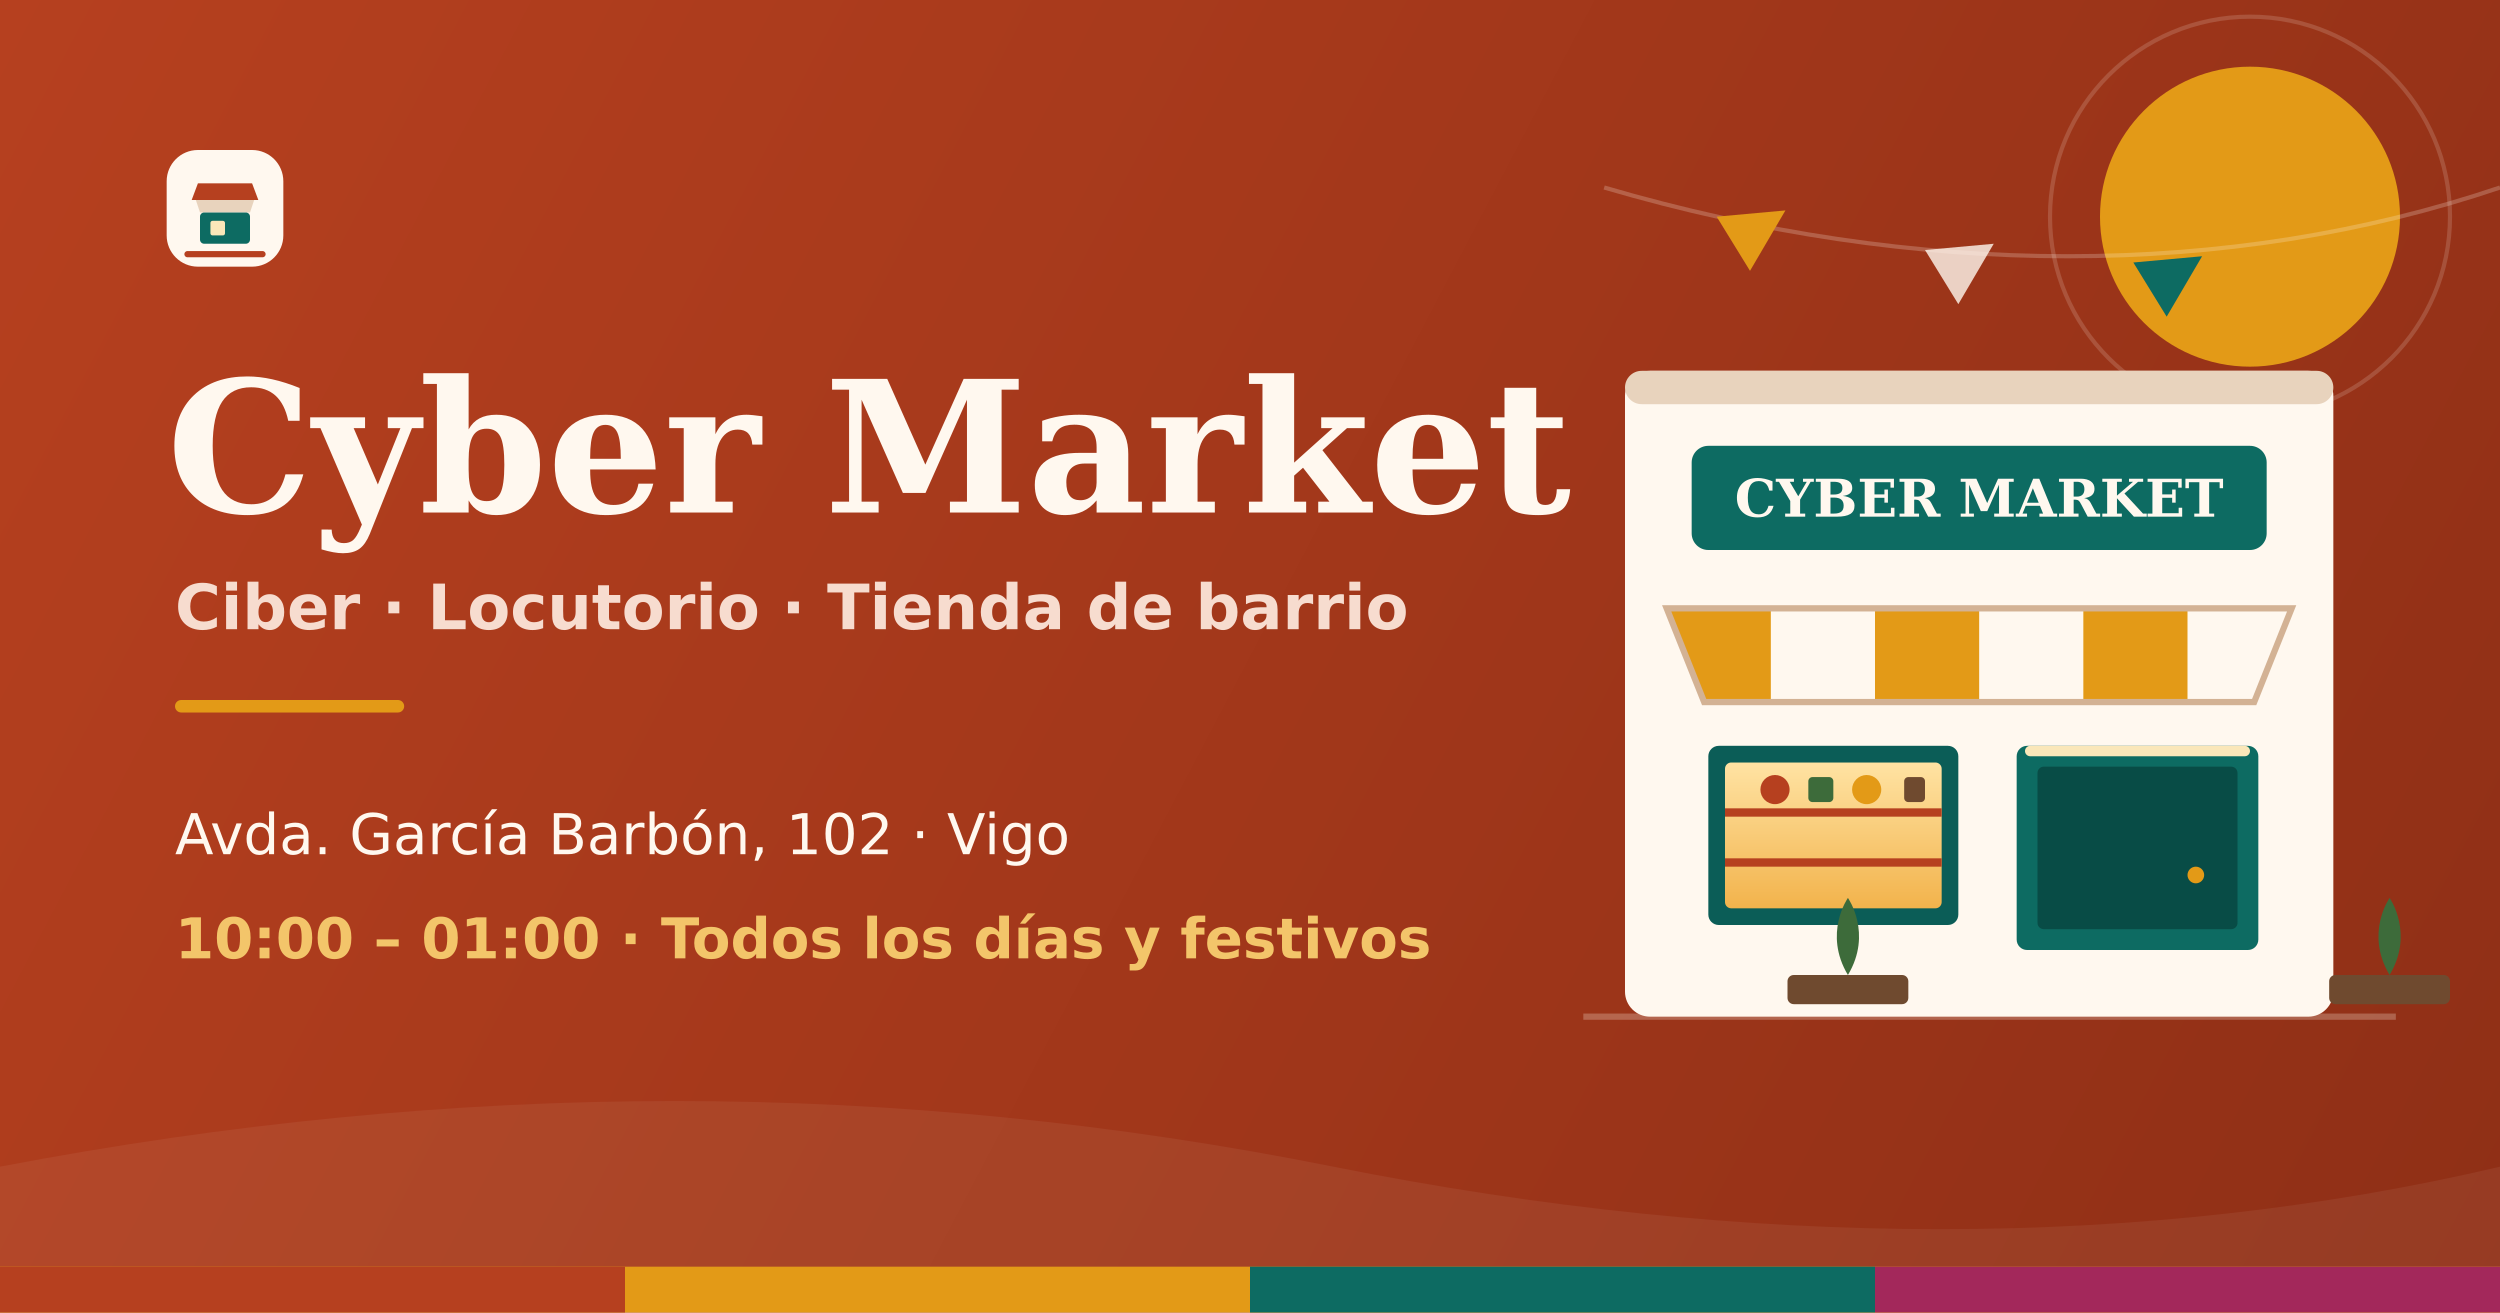
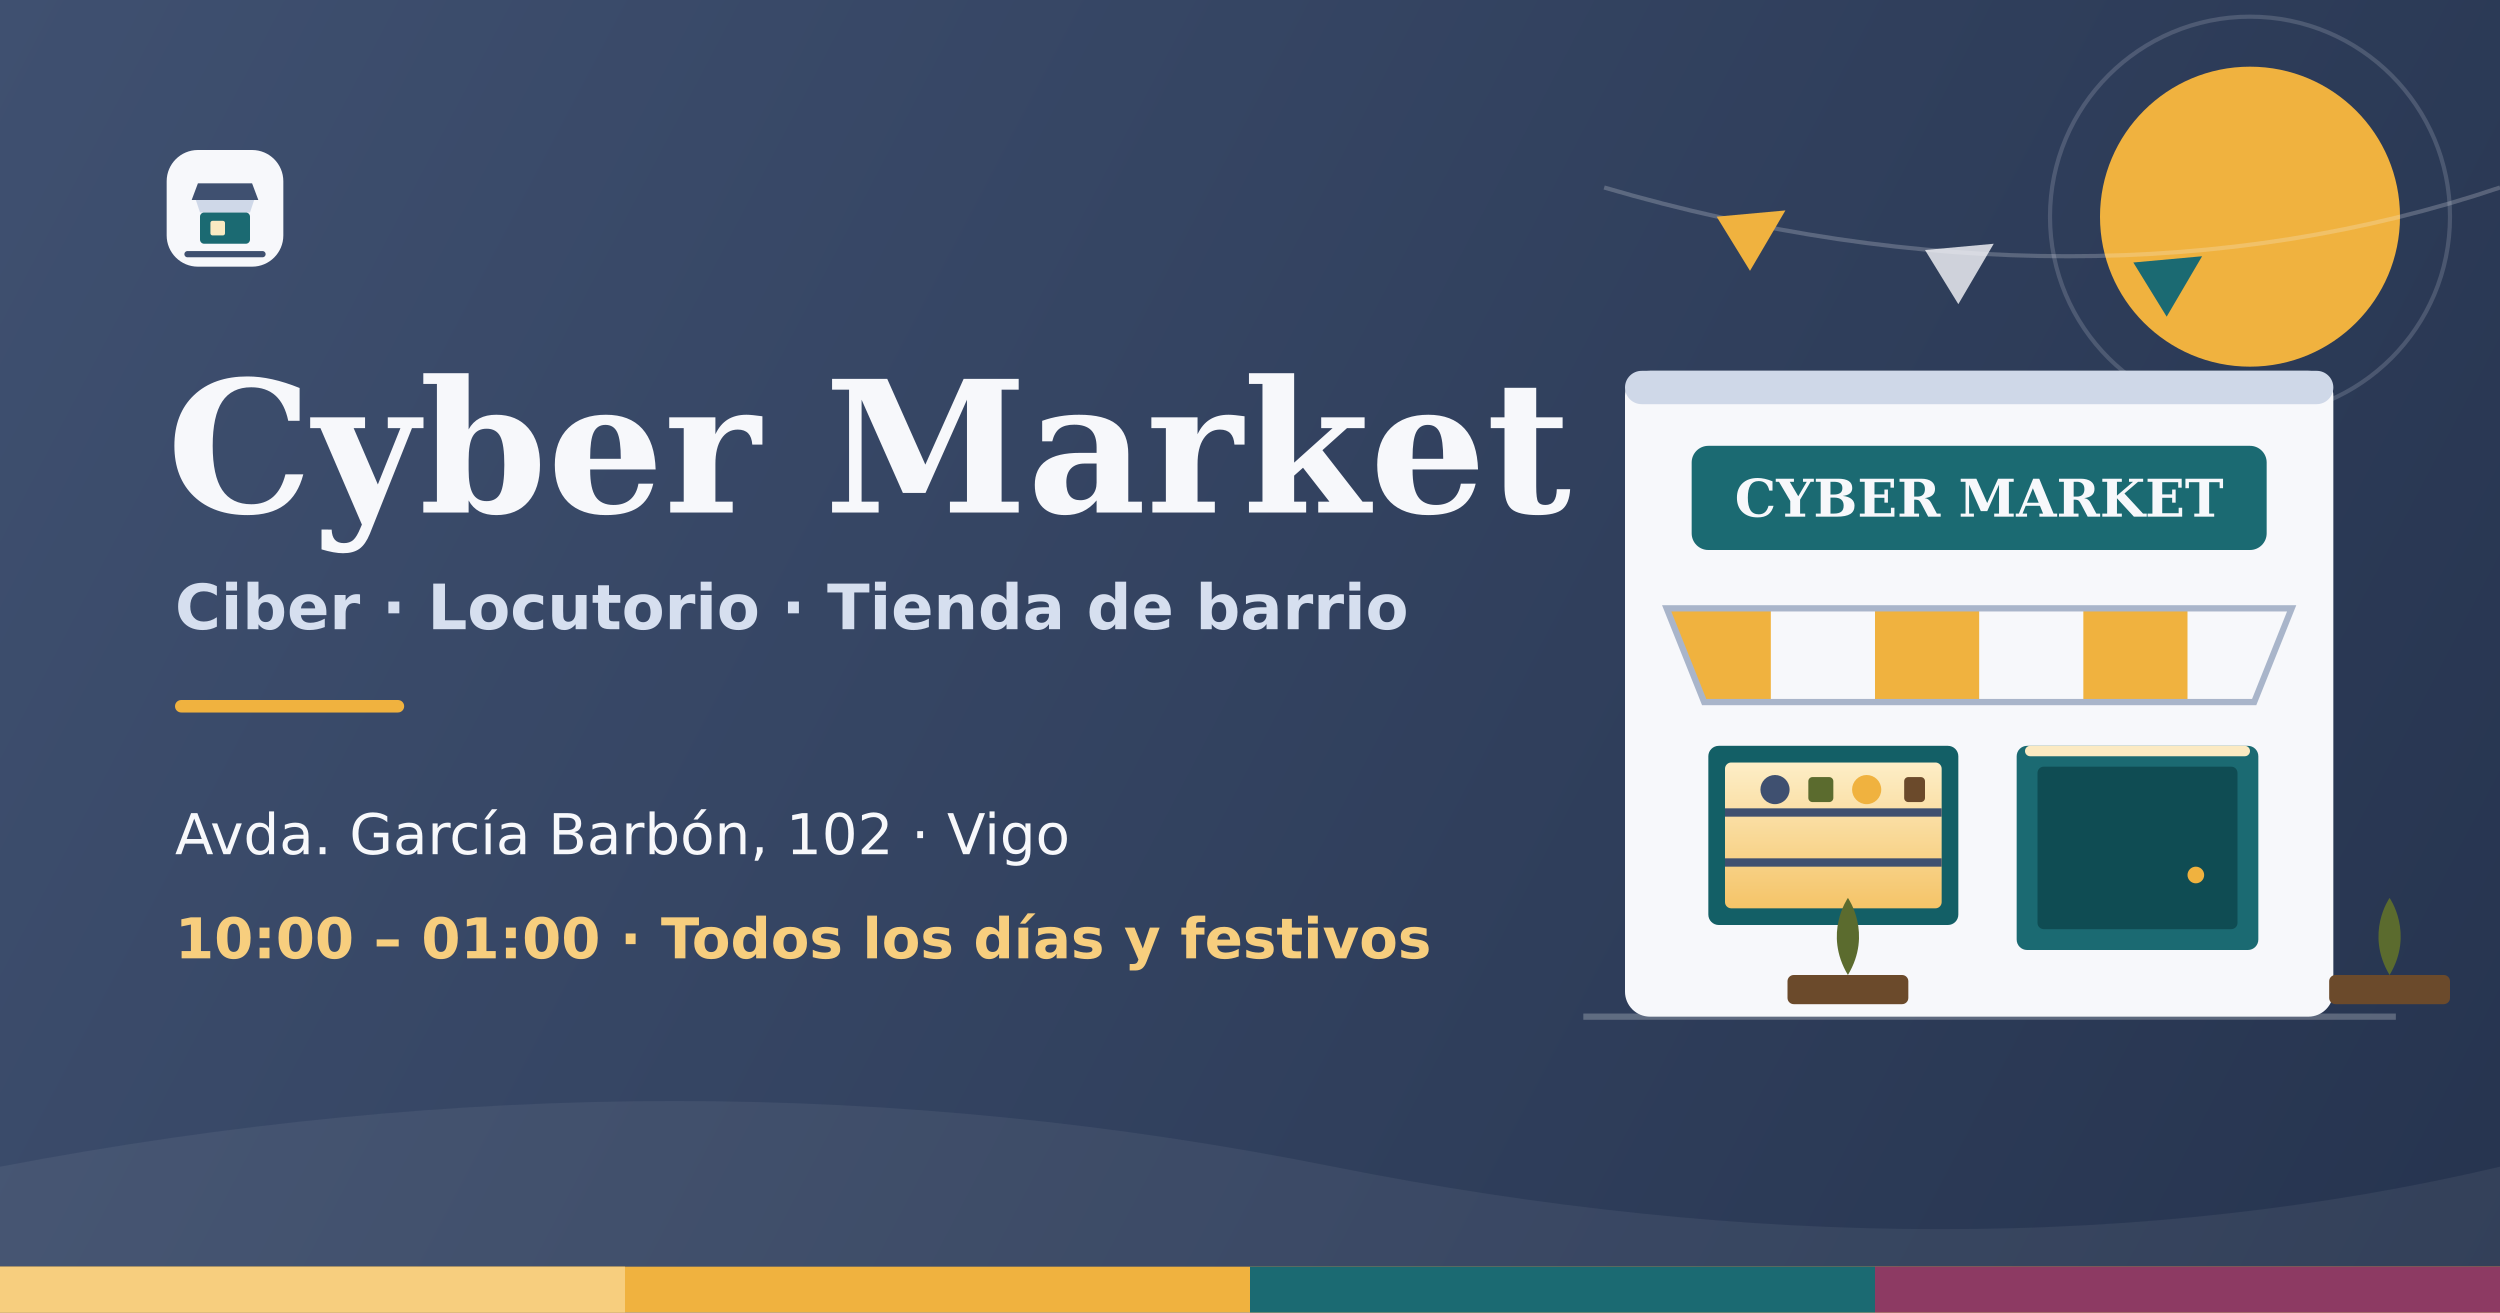
<svg xmlns="http://www.w3.org/2000/svg" width="1200" height="630" viewBox="0 0 1200 630" fill="none">
  <defs>
    <linearGradient id="og-bg" x1="0" y1="0" x2="1200" y2="630" gradientUnits="userSpaceOnUse">
-       <stop stop-color="#B6401F" />
-       <stop offset="1" stop-color="#8F2F16" />
+       <stop stop-color="#3F5070" />
+       <stop offset="1" stop-color="#26344F" />
    </linearGradient>
    <linearGradient id="og-window" x1="0" y1="0" x2="0" y2="1">
-       <stop stop-color="#FFE3A3" />
-       <stop offset="1" stop-color="#F2B34C" />
+       <stop stop-color="#FDEEC7" />
+       <stop offset="1" stop-color="#F5C468" />
    </linearGradient>
    <clipPath id="og-awning">
      <path d="M800 292h300l-18 45H818l-18-45Z" />
    </clipPath>
  </defs>
  <rect width="1200" height="630" fill="url(#og-bg)" />
-   <circle cx="1080" cy="104" r="72" fill="#E39A17" />
-   <circle cx="1080" cy="104" r="96" stroke="#FFF8EF" stroke-opacity=".16" stroke-width="2" />
-   <path d="M0 560c220-42 430-42 640 0 200 40 390 40 560 0v70H0v-70Z" fill="#FFF8EF" opacity=".06" />
-   <path d="M770 90c150 44 300 44 430 0" stroke="#FFF8EF" stroke-opacity=".22" stroke-width="2" />
-   <path d="m824 104 16 26 17-29-33 3Z" fill="#E39A17" />
-   <path d="m924 120 16 26 17-29-33 3Z" fill="#FFF8EF" opacity=".8" />
-   <path d="m1024 126 16 26 17-29-33 3Z" fill="#0D6B62" />
-   <rect x="80" y="72" width="56" height="56" rx="15" fill="#FFF8EF" />
-   <path d="M92 96h32l-3-8H95l-3 8Z" fill="#B6401F" />
-   <path d="M94 96h28l-2 6H96l-2-6Z" fill="#E8D3BD" />
-   <rect x="96" y="102" width="24" height="15" rx="2" fill="#0D6B62" />
-   <rect x="101" y="106" width="7" height="7" rx="1" fill="#FAE7B9" />
-   <path d="M90 122h36" stroke="#B6401F" stroke-width="3" stroke-linecap="round" />
-   <text x="80" y="246" font-family="Georgia, 'DejaVu Serif', serif" font-size="88" font-weight="700" fill="#FFF8EF">Cyber Market</text>
-   <text x="84" y="302" font-family="'DejaVu Sans', Arial, Helvetica, sans-serif" font-size="30" font-weight="600" fill="#F7DCCF">Ciber · Locutorio · Tienda de barrio</text>
-   <rect x="84" y="336" width="110" height="6" rx="3" fill="#E39A17" />
-   <text x="84" y="410" font-family="'DejaVu Sans', Arial, Helvetica, sans-serif" font-size="27" fill="#FFF8EF">Avda. García Barbón, 102 · Vigo</text>
-   <text x="84" y="460" font-family="'DejaVu Sans', Arial, Helvetica, sans-serif" font-size="27" font-weight="700" fill="#F3C56A">10:00 – 01:00 · Todos los días y festivos</text>
-   <rect x="780" y="178" width="340" height="310" rx="12" fill="#FFF8EF" />
-   <rect x="780" y="178" width="340" height="16" rx="8" fill="#E8D3BD" />
-   <rect x="812" y="214" width="276" height="50" rx="8" fill="#0D6B62" />
-   <text x="950" y="248" text-anchor="middle" font-family="Georgia, 'DejaVu Serif', serif" font-size="25" font-weight="700" fill="#FFF8EF">CYBER MARKET</text>
-   <path d="M800 292h300l-18 45H818l-18-45Z" fill="#FFF8EF" />
+   <circle cx="1080" cy="104" r="72" fill="#F0B23F" />
+   <circle cx="1080" cy="104" r="96" stroke="#F7F8FB" stroke-opacity=".16" stroke-width="2" />
+   <path d="M0 560c220-42 430-42 640 0 200 40 390 40 560 0v70H0v-70Z" fill="#F7F8FB" opacity=".06" />
+   <path d="M770 90c150 44 300 44 430 0" stroke="#F7F8FB" stroke-opacity=".22" stroke-width="2" />
+   <path d="m824 104 16 26 17-29-33 3Z" fill="#F0B23F" />
+   <path d="m924 120 16 26 17-29-33 3Z" fill="#F7F8FB" opacity=".8" />
+   <path d="m1024 126 16 26 17-29-33 3Z" fill="#1B6A72" />
+   <rect x="80" y="72" width="56" height="56" rx="15" fill="#F7F8FB" />
+   <path d="M92 96h32l-3-8H95l-3 8Z" fill="#3F5070" />
+   <path d="M94 96h28l-2 6H96l-2-6Z" fill="#CFD8E8" />
+   <rect x="96" y="102" width="24" height="15" rx="2" fill="#1B6A72" />
+   <rect x="101" y="106" width="7" height="7" rx="1" fill="#FBEAC2" />
+   <path d="M90 122h36" stroke="#3F5070" stroke-width="3" stroke-linecap="round" />
+   <text x="80" y="246" font-family="Georgia, 'DejaVu Serif', serif" font-size="88" font-weight="700" fill="#F7F8FB">Cyber Market</text>
+   <text x="84" y="302" font-family="'DejaVu Sans', Arial, Helvetica, sans-serif" font-size="30" font-weight="600" fill="#D6DFEF">Ciber · Locutorio · Tienda de barrio</text>
+   <rect x="84" y="336" width="110" height="6" rx="3" fill="#F0B23F" />
+   <text x="84" y="410" font-family="'DejaVu Sans', Arial, Helvetica, sans-serif" font-size="27" fill="#F7F8FB">Avda. García Barbón, 102 · Vigo</text>
+   <text x="84" y="460" font-family="'DejaVu Sans', Arial, Helvetica, sans-serif" font-size="27" font-weight="700" fill="#F7CE7E">10:00 – 01:00 · Todos los días y festivos</text>
+   <rect x="780" y="178" width="340" height="310" rx="12" fill="#F7F8FB" />
+   <rect x="780" y="178" width="340" height="16" rx="8" fill="#CFD8E8" />
+   <rect x="812" y="214" width="276" height="50" rx="8" fill="#1B6A72" />
+   <text x="950" y="248" text-anchor="middle" font-family="Georgia, 'DejaVu Serif', serif" font-size="25" font-weight="700" fill="#F7F8FB">CYBER MARKET</text>
+   <path d="M800 292h300l-18 45H818l-18-45Z" fill="#F7F8FB" />
  <g clip-path="url(#og-awning)">
-     <rect x="800" y="292" width="50" height="45" fill="#E39A17" />
-     <rect x="900" y="292" width="50" height="45" fill="#E39A17" />
-     <rect x="1000" y="292" width="50" height="45" fill="#E39A17" />
-     <rect x="1100" y="292" width="50" height="45" fill="#E39A17" />
+     <rect x="800" y="292" width="50" height="45" fill="#F0B23F" />
+     <rect x="900" y="292" width="50" height="45" fill="#F0B23F" />
+     <rect x="1000" y="292" width="50" height="45" fill="#F0B23F" />
+     <rect x="1100" y="292" width="50" height="45" fill="#F0B23F" />
  </g>
-   <path d="M800 292h300l-18 45H818l-18-45Z" stroke="#D3B294" stroke-width="3" />
-   <rect x="820" y="358" width="120" height="86" rx="5" fill="#0B5D57" />
+   <path d="M800 292h300l-18 45H818l-18-45Z" stroke="#A9B5CA" stroke-width="3" />
+   <rect x="820" y="358" width="120" height="86" rx="5" fill="#135F66" />
  <rect x="828" y="366" width="104" height="70" rx="3" fill="url(#og-window)" />
-   <path d="M828 390h104M828 414h104" stroke="#B6401F" stroke-width="4" />
-   <circle cx="852" cy="379" r="7" fill="#B6401F" />
-   <rect x="868" y="373" width="12" height="12" rx="2" fill="#3D6B3A" />
-   <circle cx="896" cy="379" r="7" fill="#E39A17" />
-   <rect x="914" y="373" width="10" height="12" rx="2" fill="#6F4A2F" />
-   <rect x="968" y="358" width="116" height="98" rx="5" fill="#0D6B62" />
-   <rect x="978" y="368" width="96" height="78" rx="3" fill="#084C46" />
-   <circle cx="1054" cy="420" r="4" fill="#E39A17" />
-   <rect x="972" y="358" width="108" height="5" rx="2.5" fill="#FAE7B9" />
-   <rect x="858" y="468" width="58" height="14" rx="3" fill="#6F4A2F" />
-   <path d="M887 468c-12-20 0-37 0-37s12 17 0 37Z" fill="#3D6B3A" />
-   <rect x="1118" y="468" width="58" height="14" rx="3" fill="#6F4A2F" />
-   <path d="M1147 468c-12-20 0-37 0-37s12 17 0 37Z" fill="#3D6B3A" />
-   <path d="M760 488h390" stroke="#FFF8EF" stroke-opacity=".25" stroke-width="3" />
-   <rect y="608" width="1200" height="22" fill="#E39A17" />
-   <rect y="608" width="300" height="22" fill="#B6401F" />
-   <rect x="600" y="608" width="300" height="22" fill="#0D6B62" />
-   <rect x="900" y="608" width="300" height="22" fill="#A3285B" />
+   <path d="M828 390h104M828 414h104" stroke="#3F5070" stroke-width="4" />
+   <circle cx="852" cy="379" r="7" fill="#3F5070" />
+   <rect x="868" y="373" width="12" height="12" rx="2" fill="#5B6B2E" />
+   <circle cx="896" cy="379" r="7" fill="#F0B23F" />
+   <rect x="914" y="373" width="10" height="12" rx="2" fill="#6B4A2B" />
+   <rect x="968" y="358" width="116" height="98" rx="5" fill="#1B6A72" />
+   <rect x="978" y="368" width="96" height="78" rx="3" fill="#0F4C53" />
+   <circle cx="1054" cy="420" r="4" fill="#F0B23F" />
+   <rect x="972" y="358" width="108" height="5" rx="2.5" fill="#FBEAC2" />
+   <rect x="858" y="468" width="58" height="14" rx="3" fill="#6B4A2B" />
+   <path d="M887 468c-12-20 0-37 0-37s12 17 0 37Z" fill="#5B6B2E" />
+   <rect x="1118" y="468" width="58" height="14" rx="3" fill="#6B4A2B" />
+   <path d="M1147 468c-12-20 0-37 0-37s12 17 0 37Z" fill="#5B6B2E" />
+   <path d="M760 488h390" stroke="#F7F8FB" stroke-opacity=".25" stroke-width="3" />
+   <rect y="608" width="1200" height="22" fill="#F0B23F" />
+   <rect y="608" width="300" height="22" fill="#F7CE7E" />
+   <rect x="600" y="608" width="300" height="22" fill="#1B6A72" />
+   <rect x="900" y="608" width="300" height="22" fill="#8D3A63" />
</svg>
